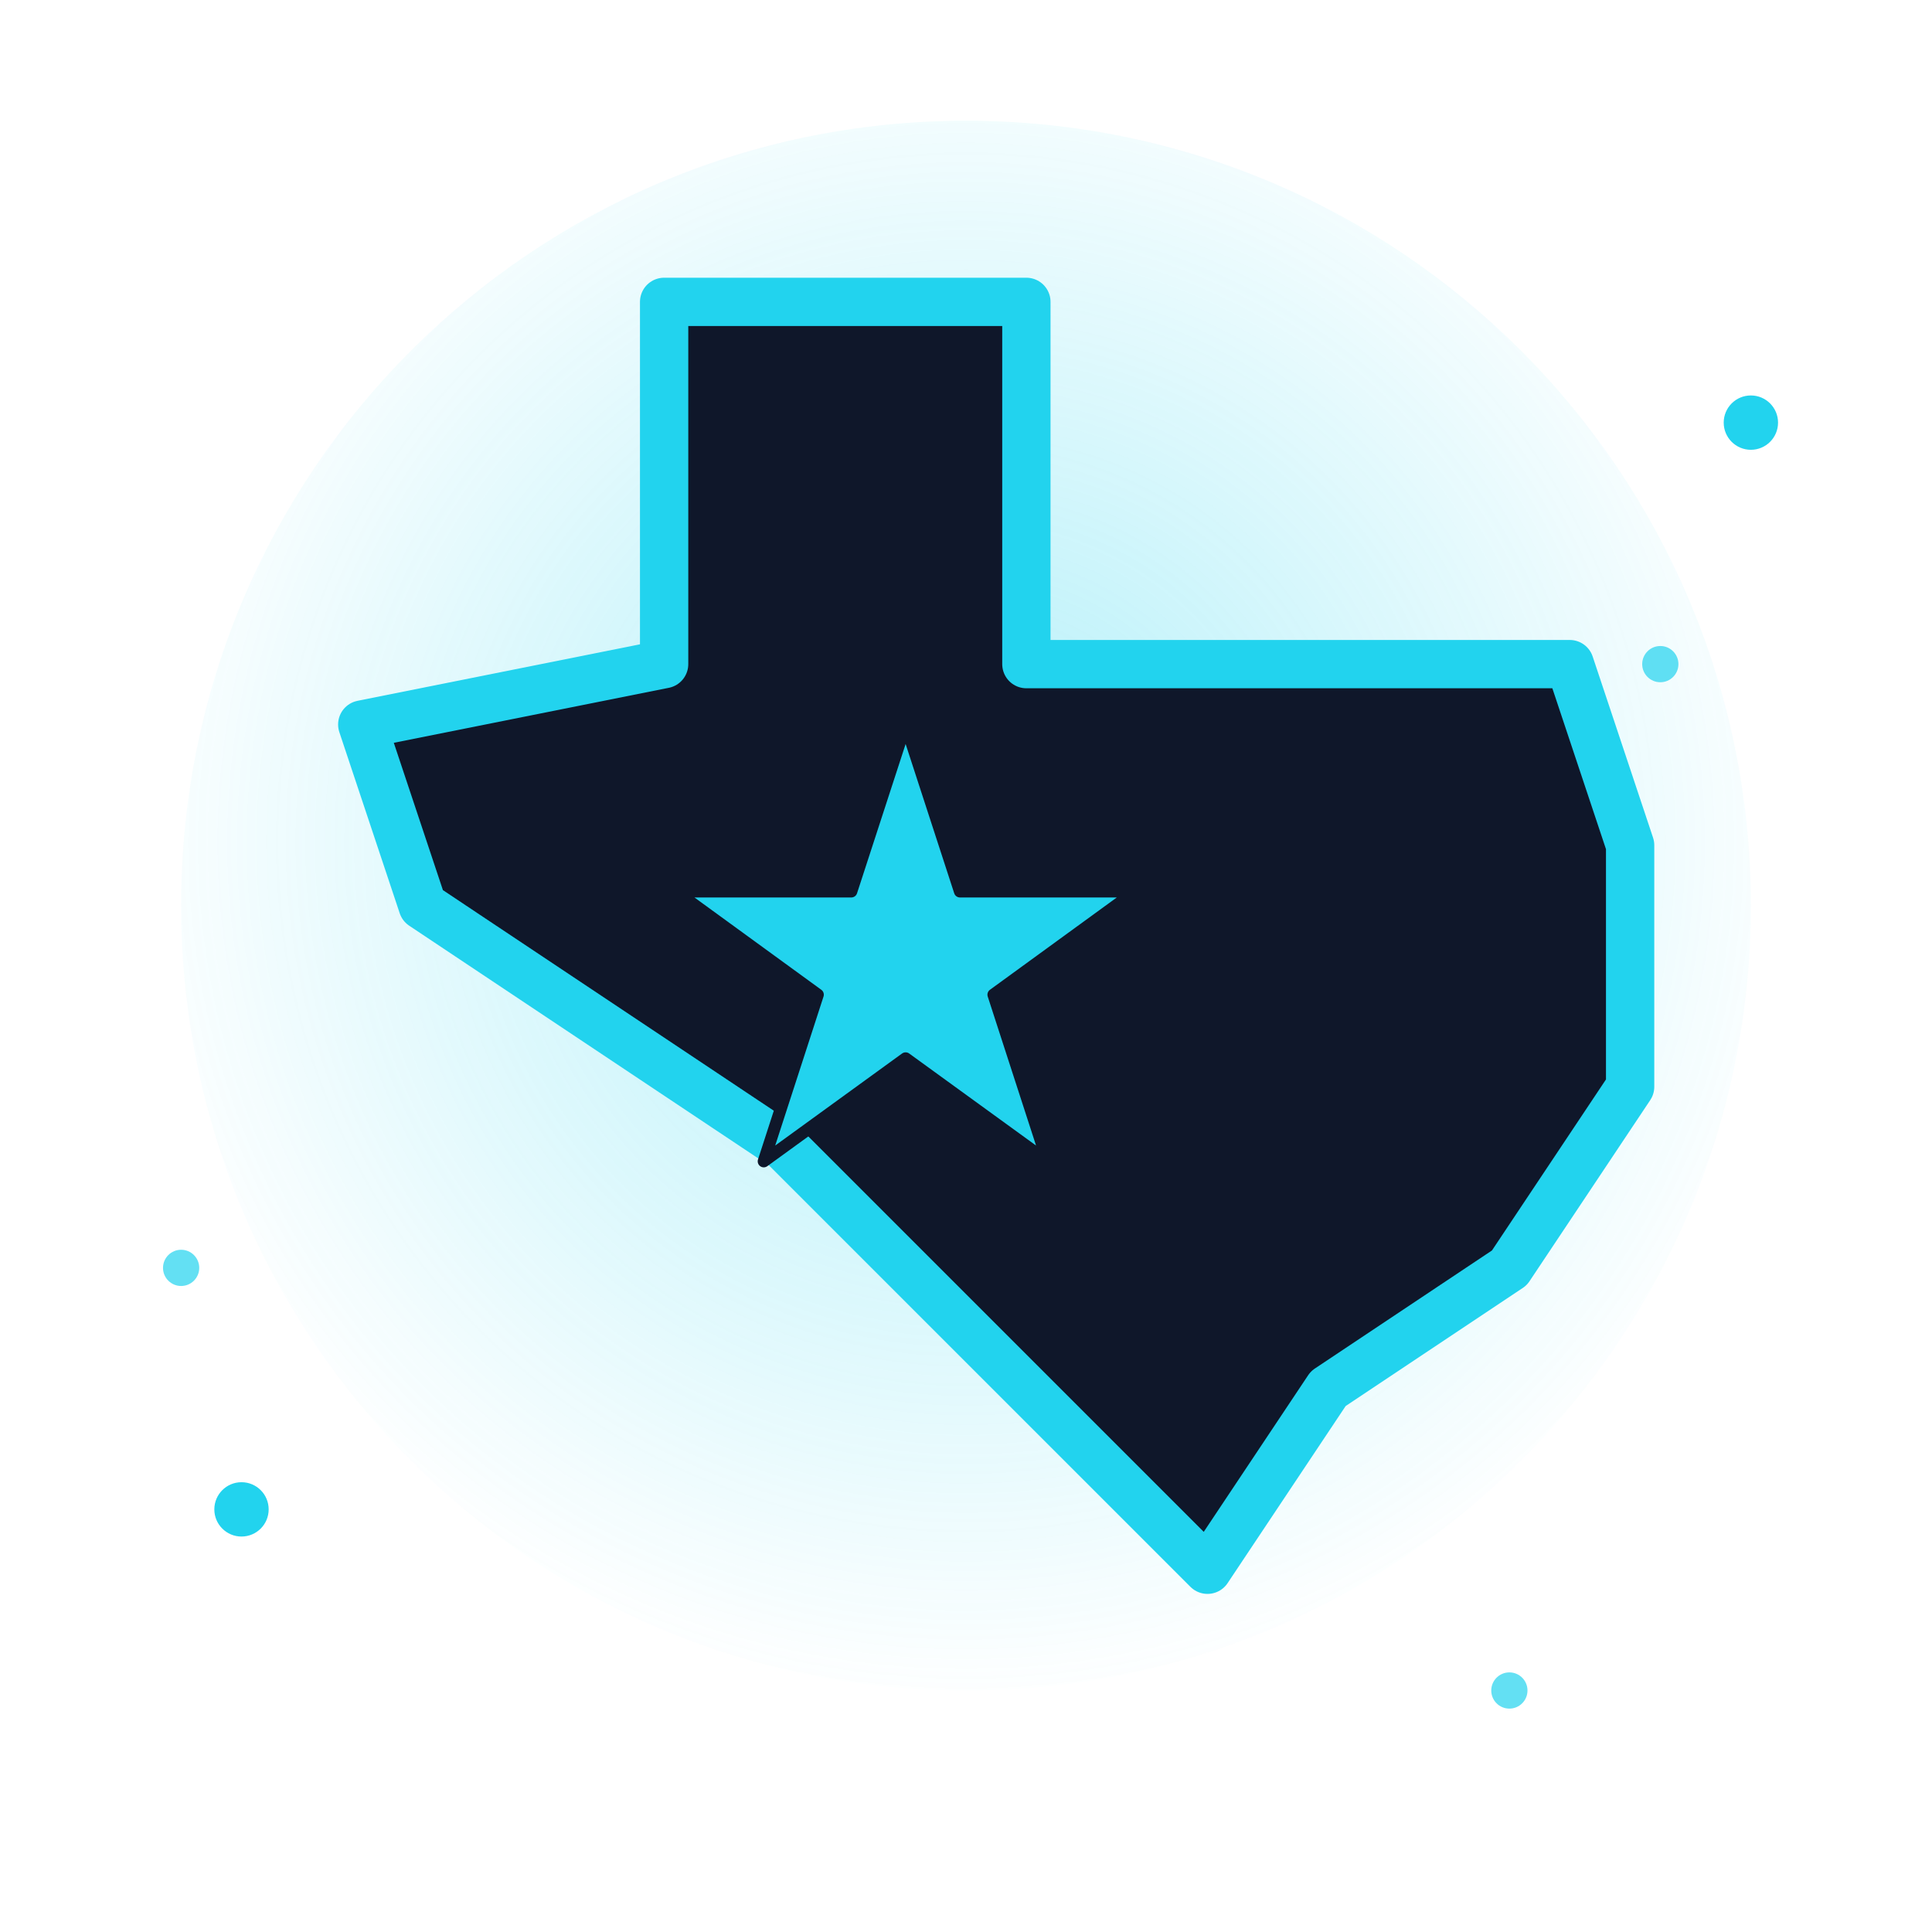
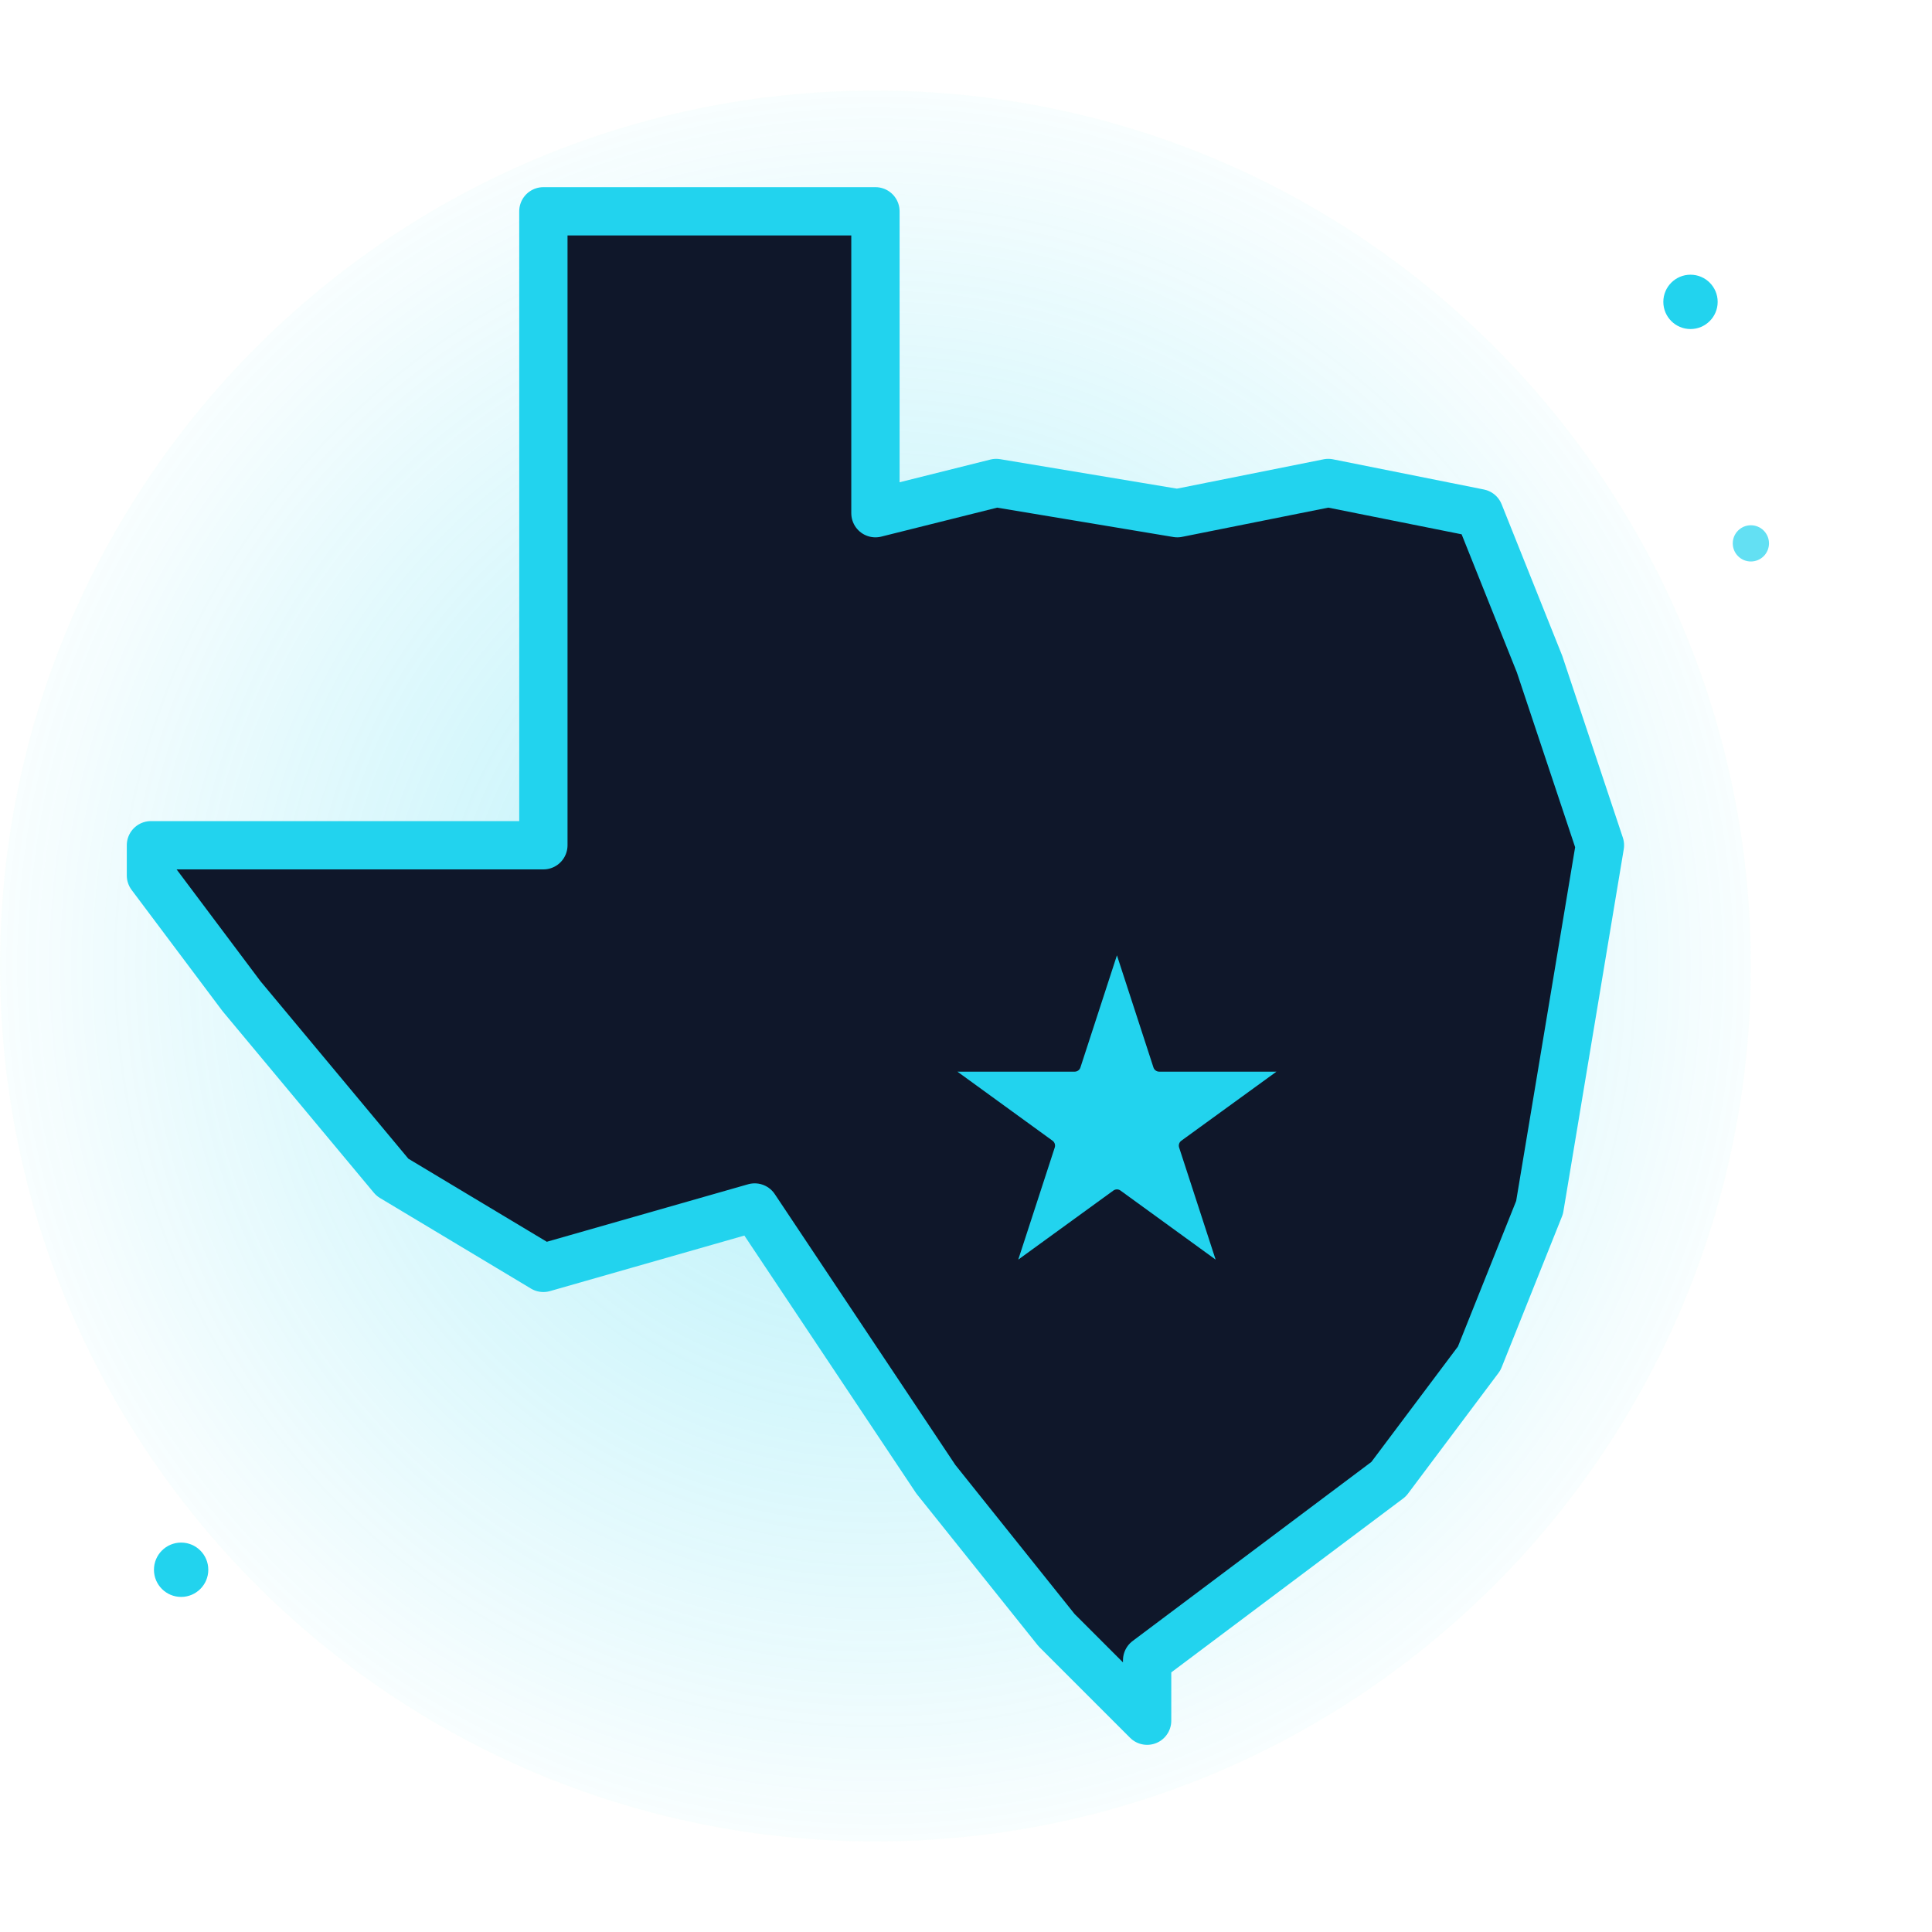
<svg xmlns="http://www.w3.org/2000/svg" viewBox="0 0 64 64" role="img" aria-label="Atlas TX">
  <defs>
-     <radialGradient id="halo" cx="50%" cy="46%" r="55%">
+     <radialGradient id="halo" cx="50%" cy="50%" r="55%">
      <stop offset="0%" stop-color="#22d3ee" stop-opacity="0.35" />
      <stop offset="100%" stop-color="#22d3ee" stop-opacity="0" />
    </radialGradient>
  </defs>
-   <circle cx="32" cy="30" r="26" fill="url(#halo)" />
-   <circle cx="58" cy="14" r="0.9" fill="#22d3ee" />
-   <circle cx="55" cy="22" r="0.6" fill="#22d3ee" fill-opacity="0.7" />
-   <circle cx="8" cy="50" r="0.9" fill="#22d3ee" />
-   <circle cx="6" cy="42" r="0.6" fill="#22d3ee" fill-opacity="0.7" />
-   <circle cx="50" cy="56" r="0.6" fill="#22d3ee" fill-opacity="0.7" />
-   <path d="M22 10 L34 10 L34 22 L52 22 L54 28 L54 36 L50 42 L44 46 L40 52 L26 38 L14 30 L12 24 L22 22 Z" fill="#0f172a" stroke="#22d3ee" stroke-width="1.6" stroke-linejoin="round" />
-   <path d="M30 24 L31.8 29.53 L37.61 29.53 L32.91 32.95 L34.7 38.47 L30 35.06 L25.3 38.47 L27.09 32.95 L22.39 29.53 L28.2 29.53 Z" fill="#22d3ee" stroke="#0f172a" stroke-width="0.4" stroke-linejoin="round" />
+   <circle cx="29" cy="32" r="29" fill="url(#halo)" />
+   <circle cx="56" cy="10" r="0.9" fill="#22d3ee" />
+   <circle cx="58" cy="18" r="0.6" fill="#22d3ee" fill-opacity="0.7" />
+   <circle cx="6" cy="52" r="0.9" fill="#22d3ee" />
+   <path d="M 18 7        L 29 7        L 29 17        L 33 16        L 39 17        L 44 16        L 49 17        L 51 22        L 53 28        L 52 34        L 51 40        L 49 45        L 46 49        L 42 52        L 38 55        L 38 57        L 35 54        L 31 49        L 27 43        L 25 40        L 18 42        L 13 39        L 8 33        L 5 29        L 5 28        L 18 28        L 18 17        Z" fill="#0f172a" stroke="#22d3ee" stroke-width="1.6" stroke-linejoin="round" stroke-linecap="round" />
+   <path d="M 37 31        L 38.4 35.3        L 42.9 35.3        L 39.25 37.95        L 40.65 42.25        L 37 39.6        L 33.35 42.25        L 34.75 37.95        L 31.1 35.3        L 35.6 35.3        Z" fill="#22d3ee" stroke="#0f172a" stroke-width="0.4" stroke-linejoin="round" />
</svg>
